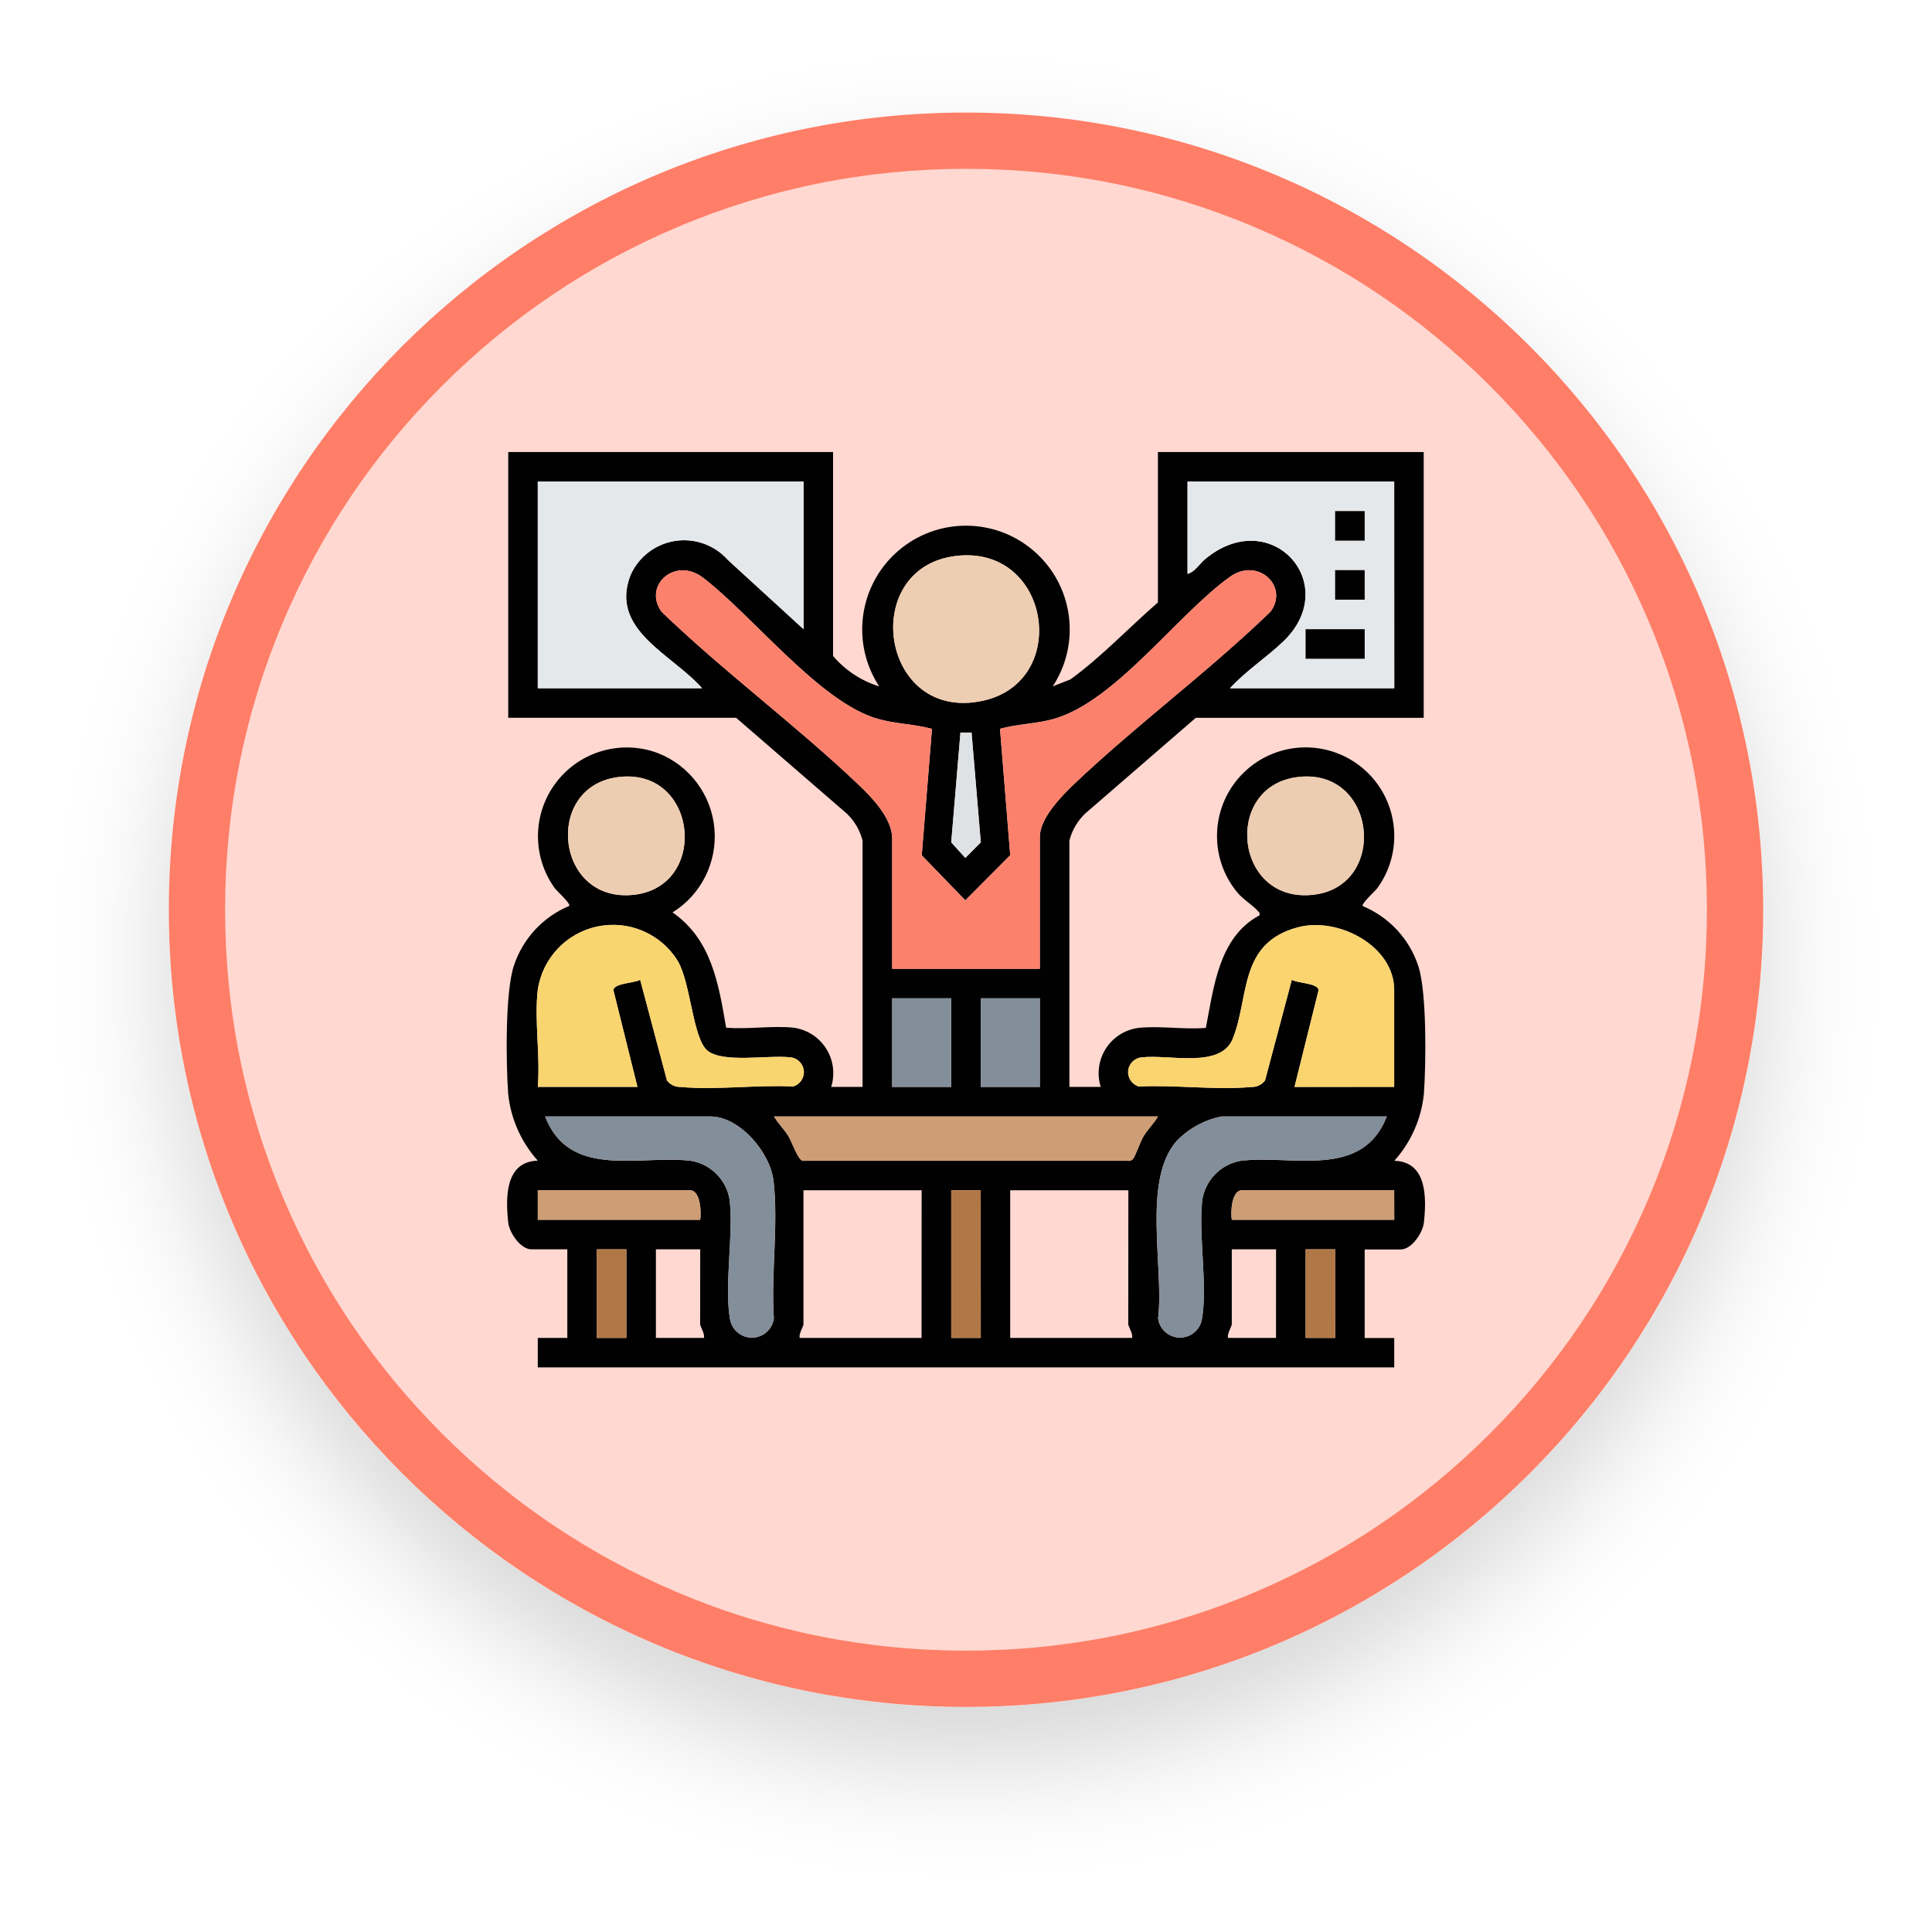
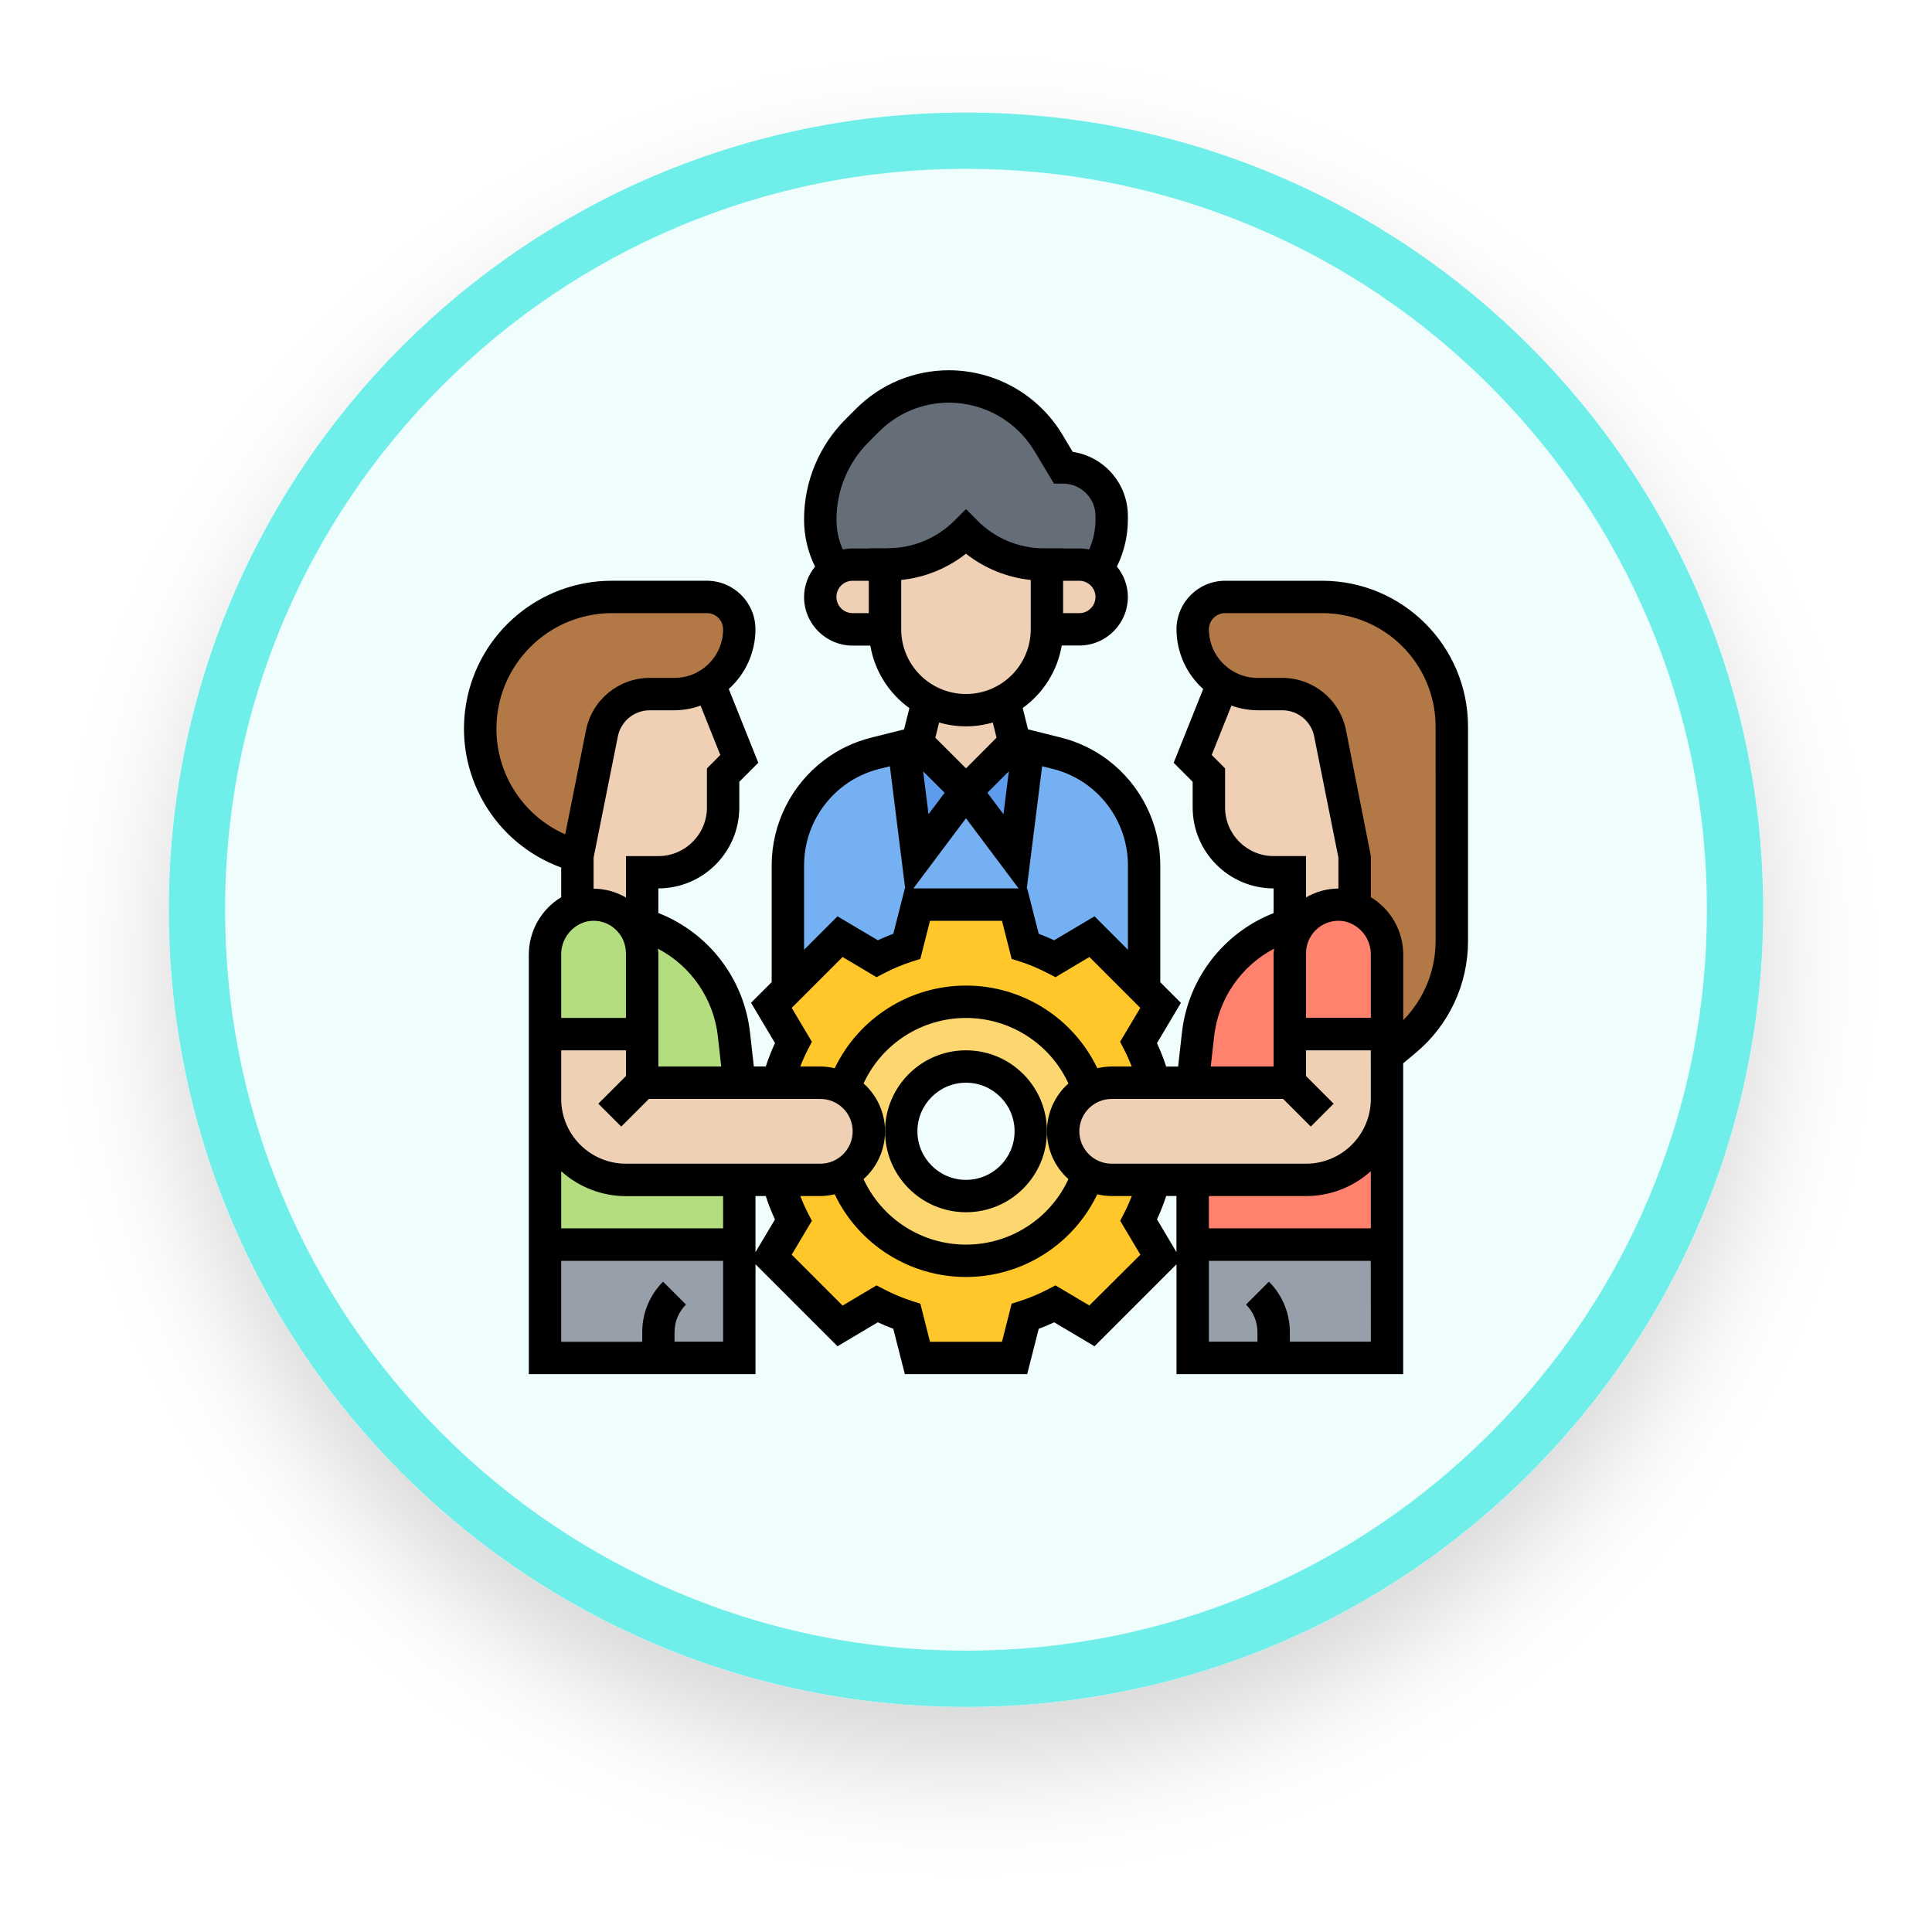
<svg xmlns="http://www.w3.org/2000/svg" width="103" height="103" viewBox="0 0 103 103">
  <defs>
    <filter id="Path_978624" x="0" y="0" width="103" height="103" filterUnits="userSpaceOnUse">
      <feOffset dy="3" input="SourceAlpha" />
      <feGaussianBlur stdDeviation="3" result="blur" />
      <feFlood flood-opacity="0.161" />
      <feComposite operator="in" in2="blur" />
      <feComposite in="SourceGraphic" />
    </filter>
-     <clipPath id="clip-path">
-       <rect id="Rectangle_405911" data-name="Rectangle 405911" width="48.973" height="48.802" fill="none" />
-     </clipPath>
  </defs>
-   <g id="Group_1151298" data-name="Group 1151298" transform="translate(-201 -320)">
-     <g transform="matrix(1, 0, 0, 1, 201, 320)" filter="url(#Path_978624)">
-       <g id="Path_978624-2" data-name="Path 978624" transform="translate(9 6)" fill="#ffd8d1">
-         <path d="M 42.5 83.5 C 36.964 83.5 31.595 82.416 26.541 80.279 C 21.659 78.214 17.274 75.257 13.509 71.491 C 9.743 67.726 6.786 63.341 4.721 58.459 C 2.584 53.405 1.5 48.036 1.5 42.5 C 1.5 36.964 2.584 31.595 4.721 26.541 C 6.786 21.659 9.743 17.274 13.509 13.509 C 17.274 9.743 21.659 6.786 26.541 4.721 C 31.595 2.584 36.964 1.5 42.5 1.5 C 48.036 1.5 53.405 2.584 58.459 4.721 C 63.341 6.786 67.726 9.743 71.491 13.509 C 75.257 17.274 78.214 21.659 80.279 26.541 C 82.416 31.595 83.5 36.964 83.5 42.5 C 83.5 48.036 82.416 53.405 80.279 58.459 C 78.214 63.341 75.257 67.726 71.491 71.491 C 67.726 75.257 63.341 78.214 58.459 80.279 C 53.405 82.416 48.036 83.5 42.5 83.5 Z" stroke="none" />
-         <path d="M 42.5 3 C 37.166 3 31.994 4.044 27.126 6.103 C 22.422 8.092 18.198 10.941 14.569 14.569 C 10.941 18.198 8.092 22.422 6.103 27.126 C 4.044 31.994 3 37.166 3 42.5 C 3 47.834 4.044 53.006 6.103 57.874 C 8.092 62.578 10.941 66.802 14.569 70.431 C 18.198 74.059 22.422 76.908 27.126 78.897 C 31.994 80.956 37.166 82 42.5 82 C 47.834 82 53.006 80.956 57.874 78.897 C 62.578 76.908 66.802 74.059 70.431 70.431 C 74.059 66.802 76.908 62.578 78.897 57.874 C 80.956 53.006 82 47.834 82 42.5 C 82 37.166 80.956 31.994 78.897 27.126 C 76.908 22.422 74.059 18.198 70.431 14.569 C 66.802 10.941 62.578 8.092 57.874 6.103 C 53.006 4.044 47.834 3 42.5 3 M 42.5 0 C 65.972 0 85 19.028 85 42.5 C 85 65.972 65.972 85 42.5 85 C 19.028 85 0 65.972 0 42.5 C 0 19.028 19.028 0 42.5 0 Z" stroke="none" fill="#ff7e67" />
-       </g>
-     </g>
-     <g id="Group_1151299" data-name="Group 1151299" transform="translate(228.013 344.099)">
-       <g id="Group_1151299-2" data-name="Group 1151299" clip-path="url(#clip-path)">
-         <path id="Path_990233" data-name="Path 990233" d="M17.4,0V10.872a5.243,5.243,0,0,0,2.46,1.622,5.532,5.532,0,1,1,9.25,0l.952-.376c1.67-1.219,3.1-2.746,4.657-4.1V0h14.17V14.169H36.738l-5.907,5.114A3.035,3.035,0,0,0,30,20.712V33.847H31.67A2.436,2.436,0,0,1,33.687,30.7c1.124-.122,2.442.1,3.588,0,.42-2.167.692-4.847,2.858-6,.032-.137-.02-.161-.1-.247-.266-.3-.78-.606-1.087-.979a4.725,4.725,0,1,1,7.464-.216c-.121.164-.877.834-.77.951A5.222,5.222,0,0,1,48.6,27.4c.461,1.4.412,5.22.3,6.8a6.288,6.288,0,0,1-1.578,3.586c1.749.043,1.722,1.982,1.575,3.3-.062.551-.659,1.426-1.23,1.426H45.742v4.723h1.575V48.8H1.657V47.228H3.232V42.505H1.313c-.572,0-1.169-.876-1.23-1.426-.147-1.315-.174-3.255,1.575-3.3A6.287,6.287,0,0,1,.079,34.2c-.116-1.577-.166-5.394.3-6.8A5.222,5.222,0,0,1,3.33,24.2c.107-.117-.649-.786-.77-.951a4.733,4.733,0,0,1,5.519-7.191,4.771,4.771,0,0,1,.763,8.487c2.081,1.441,2.458,3.812,2.856,6.144,1.145.1,2.464-.118,3.588,0A2.447,2.447,0,0,1,17.3,33.847h1.673V20.712a3.037,3.037,0,0,0-.834-1.43l-5.907-5.114H.083V0ZM15.827,1.574H1.657v11.02h8.758C8.859,10.8,5.461,9.5,6.6,6.567a3.121,3.121,0,0,1,5.193-.812l4.033,3.691Zm31.489,0H36.3v4.92c.384-.093.635-.533.938-.785,3.514-2.919,7.331,1.337,4.181,4.377-.887.856-2.016,1.582-2.855,2.508h8.758ZM23.973,5.538c-5.239.608-4.056,8.924,1.424,7.72,4.691-1.03,3.595-8.3-1.424-7.72m4.45,22.012V20.515c0-.987,1.148-2.17,1.818-2.807,3.335-3.17,7.162-5.988,10.482-9.2,1-1.357-.681-2.914-2.156-1.861-2.829,2.02-6.131,6.679-9.434,7.589-.932.257-1.9.261-2.833.517l.546,6.741L24.451,23.9,22.128,21.5l.546-6.741c-.957-.26-1.954-.263-2.91-.539-3.073-.885-6.651-5.5-9.3-7.524-1.47-1.123-3.213.4-2.211,1.817,3.325,3.2,7.147,6.028,10.482,9.2.735.7,1.818,1.808,1.818,2.905V27.55Zm-3.64-12.594h-.592L23.7,20.808l.752.831.824-.831ZM5.865,17.343c-3.913.568-3.255,6.76.948,6.26,4.026-.479,3.355-6.885-.948-6.26m36.212,0c-3.912.568-3.255,6.76.948,6.26,4.025-.479,3.355-6.885-.948-6.26M1.657,28.681c-.189,1.593.141,3.534,0,5.166H6.971L5.687,28.683c.057-.374,1.11-.359,1.429-.545L8.543,33.5a.884.884,0,0,0,.736.347c1.89.174,4.066-.122,5.986-.026a.793.793,0,0,0-.174-1.555c-1.128-.131-3.533.322-4.377-.346-.8-.634-.889-3.6-1.6-4.8a4.057,4.057,0,0,0-7.459,1.555m45.659,5.166V28.681c0-2.353-2.983-3.907-5.119-3.347-3.2.838-2.585,3.725-3.492,5.954-.647,1.591-3.409.818-4.823.982a.793.793,0,0,0-.174,1.555c1.92-.1,4.1.2,5.986.026a.884.884,0,0,0,.736-.347l1.428-5.367c.319.186,1.372.171,1.429.545L42,33.847ZM23.7,29.124H20.551v4.723H23.7Zm4.723,0H25.274v4.723h3.149Zm-26.372,6.3c1.3,3.4,5.118,2.016,7.814,2.37A2.512,2.512,0,0,1,11.892,39.9c.207,1.916-.306,4.564.023,6.373a1.182,1.182,0,0,0,2.329-.084c-.158-2.34.255-5.046-.019-7.343-.179-1.5-1.791-3.422-3.367-3.422Zm32.67,0H14.253c.218.38.541.676.768,1.053.185.306.51,1.262.756,1.31l17.326,0a.316.316,0,0,0,.291-.1c.123-.149.387-.924.56-1.211.227-.376.55-.673.768-1.053m12.2,0H38.116A4.575,4.575,0,0,0,35.7,36.747c-1.833,2.12-.645,6.77-.973,9.439a1.182,1.182,0,0,0,2.329.084c.329-1.809-.184-4.457.023-6.373a2.512,2.512,0,0,1,2.026-2.106c2.706-.355,6.5,1.026,7.815-2.37m-36.606,5.51c.071-.4.015-1.574-.541-1.574H1.657v1.574Zm11.808-1.574h-6.3V46.49c0,.137-.263.516-.2.738h6.495Zm3.149,0H23.7v7.871h1.574Zm7.872,0h-6.3v7.871h6.495c.066-.222-.2-.6-.2-.738Zm14.17,0H39.2c-.556,0-.612,1.179-.541,1.574h8.66ZM6.381,42.505H4.806v4.723H6.381Zm3.936,0H7.955v4.723h2.558c.066-.222-.2-.6-.2-.738Zm30.7,0H38.657V46.49c0,.137-.263.516-.2.738h2.558Zm3.149,0H42.593v4.723h1.574Z" transform="translate(0)" fill="#010101" />
-         <path id="Path_990234" data-name="Path 990234" d="M60.822,53.222H52.95V46.285c0-1.1-1.083-2.207-1.818-2.9-3.335-3.17-7.157-5.994-10.482-9.2-1-1.414.741-2.94,2.211-1.817,2.651,2.025,6.229,6.639,9.3,7.524.956.275,1.953.279,2.91.539l-.546,6.741,2.323,2.405,2.395-2.405L58.7,40.428c.93-.255,1.9-.26,2.833-.517,3.3-.91,6.6-5.569,9.434-7.589,1.475-1.053,3.151.5,2.156,1.861-3.32,3.21-7.147,6.028-10.482,9.2-.67.637-1.818,1.82-1.818,2.807Z" transform="translate(-32.399 -25.672)" fill="#fc816d" />
-         <path id="Path_990235" data-name="Path 990235" d="M22.578,7.987v7.871l-4.033-3.691a3.121,3.121,0,0,0-5.193.812c-1.14,2.935,2.258,4.229,3.814,6.027H8.408V7.987Z" transform="translate(-6.751 -6.413)" fill="#e4e8eb" />
-         <path id="Path_990236" data-name="Path 990236" d="M195.146,7.987v11.02h-8.758c.839-.926,1.968-1.651,2.855-2.508,3.15-3.04-.667-7.3-4.181-4.377-.3.252-.554.691-.937.785V7.987Zm-1.575,1.574H192v1.574h1.574Zm0,3.148H192v1.574h1.574Zm0,3.149h-3.149v1.574h3.149Z" transform="translate(-147.83 -6.413)" fill="#e4e8eb" />
-         <path id="Path_990237" data-name="Path 990237" d="M8.163,131.347a4.057,4.057,0,0,1,7.459-1.555c.709,1.193.8,4.164,1.6,4.8.844.668,3.249.215,4.377.346a.793.793,0,0,1,.174,1.555c-1.92-.1-4.1.2-5.986.026a.885.885,0,0,1-.736-.347L13.621,130.8c-.319.186-1.372.171-1.429.545l1.285,5.164H8.163c.141-1.631-.189-3.572,0-5.166" transform="translate(-6.506 -102.666)" fill="#f9d56f" />
-         <path id="Path_990238" data-name="Path 990238" d="M182.261,136.565h-5.314l1.285-5.164c-.057-.374-1.11-.359-1.429-.545l-1.428,5.367a.885.885,0,0,1-.736.347c-1.89.174-4.066-.122-5.986-.026a.793.793,0,0,1,.174-1.555c1.414-.164,4.177.609,4.823-.982.906-2.229.293-5.116,3.492-5.954,2.136-.56,5.119.994,5.119,3.348Z" transform="translate(-134.945 -102.718)" fill="#fad56f" />
-         <path id="Path_990239" data-name="Path 990239" d="M107.9,27.957c5.019-.582,6.114,6.691,1.424,7.721-5.479,1.2-6.663-7.113-1.424-7.721" transform="translate(-83.93 -22.42)" fill="#eeceb2" />
-         <path id="Path_990240" data-name="Path 990240" d="M10.4,179.692h8.807c1.576,0,3.189,1.924,3.367,3.422.274,2.3-.14,5,.019,7.343a1.182,1.182,0,0,1-2.329.084c-.329-1.809.184-4.457-.023-6.373a2.512,2.512,0,0,0-2.026-2.106c-2.7-.354-6.511,1.029-7.815-2.37" transform="translate(-8.354 -144.271)" fill="#828e9a" />
-         <path id="Path_990241" data-name="Path 990241" d="M188.049,179.692c-1.315,3.4-5.108,2.015-7.815,2.37a2.512,2.512,0,0,0-2.026,2.106c-.207,1.916.306,4.564-.023,6.373a1.182,1.182,0,0,1-2.329-.084c.328-2.669-.86-7.319.973-9.439a4.575,4.575,0,0,1,2.413-1.326Z" transform="translate(-141.126 -144.271)" fill="#828e9a" />
-         <path id="Path_990242" data-name="Path 990242" d="M92.773,179.692c-.218.38-.541.676-.768,1.053-.173.287-.437,1.062-.56,1.211a.316.316,0,0,1-.291.1l-17.326,0c-.246-.048-.572-1-.756-1.31-.227-.376-.55-.673-.768-1.053Z" transform="translate(-58.052 -144.271)" fill="#cd9d75" />
-         <path id="Path_990243" data-name="Path 990243" d="M19.168,87.8c4.3-.625,4.973,5.782.948,6.26-4.2.5-4.86-5.692-.948-6.26" transform="translate(-13.303 -70.462)" fill="#edcdb2" />
-         <path id="Path_990244" data-name="Path 990244" d="M202.872,87.8c4.3-.625,4.973,5.782.948,6.26-4.2.5-4.86-5.692-.948-6.26" transform="translate(-160.795 -70.462)" fill="#edcdb2" />
-         <rect id="Rectangle_405903" data-name="Rectangle 405903" width="3.149" height="4.723" transform="translate(20.551 29.124)" fill="#828e9a" />
-         <rect id="Rectangle_405904" data-name="Rectangle 405904" width="3.149" height="4.723" transform="translate(25.274 29.124)" fill="#828e9a" />
-         <path id="Path_990245" data-name="Path 990245" d="M17.067,201.232H8.408v-1.574h8.118c.556,0,.612,1.179.541,1.574" transform="translate(-6.751 -160.301)" fill="#cd9d75" />
-         <path id="Path_990246" data-name="Path 990246" d="M204.668,199.657v1.574h-8.659c-.071-.4-.015-1.574.541-1.574Z" transform="translate(-157.351 -160.3)" fill="#cd9d75" />
-         <rect id="Rectangle_405905" data-name="Rectangle 405905" width="1.574" height="7.871" transform="translate(23.7 39.357)" fill="#b17847" />
-         <rect id="Rectangle_405906" data-name="Rectangle 405906" width="1.574" height="4.723" transform="translate(4.806 42.505)" fill="#b17847" />
-         <rect id="Rectangle_405907" data-name="Rectangle 405907" width="1.574" height="4.723" transform="translate(42.593 42.505)" fill="#b17847" />
-         <path id="Path_990247" data-name="Path 990247" d="M121.309,75.867l.492,5.853-.824.831-.752-.831.492-5.853Z" transform="translate(-96.526 -60.912)" fill="#dee2e5" />
-         <rect id="Rectangle_405908" data-name="Rectangle 405908" width="3.149" height="1.574" transform="translate(42.593 9.446)" />
-         <rect id="Rectangle_405909" data-name="Rectangle 405909" width="1.574" height="1.574" transform="translate(44.167 3.149)" />
-         <rect id="Rectangle_405910" data-name="Rectangle 405910" width="1.574" height="1.574" transform="translate(44.167 6.297)" />
+   <g id="Group_1157304" data-name="Group 1157304" transform="translate(-171 -277)">
+     <g id="Group_1151298" data-name="Group 1151298" transform="translate(-30 -43)">
+       <g id="Group_1151609" data-name="Group 1151609">
+         <g transform="matrix(1, 0, 0, 1, 201, 320)" filter="url(#Path_978624)">
+           <g id="Path_978624-2" data-name="Path 978624" transform="translate(9 6)" fill="#effdfc">
+             <path d="M 42.5 83.5 C 36.964 83.5 31.595 82.416 26.541 80.279 C 21.659 78.214 17.274 75.257 13.509 71.491 C 9.743 67.726 6.786 63.341 4.721 58.459 C 2.584 53.405 1.5 48.036 1.5 42.5 C 1.5 36.964 2.584 31.595 4.721 26.541 C 6.786 21.659 9.743 17.274 13.509 13.509 C 17.274 9.743 21.659 6.786 26.541 4.721 C 31.595 2.584 36.964 1.5 42.5 1.5 C 48.036 1.5 53.405 2.584 58.459 4.721 C 63.341 6.786 67.726 9.743 71.491 13.509 C 75.257 17.274 78.214 21.659 80.279 26.541 C 82.416 31.595 83.5 36.964 83.5 42.5 C 83.5 48.036 82.416 53.405 80.279 58.459 C 78.214 63.341 75.257 67.726 71.491 71.491 C 67.726 75.257 63.341 78.214 58.459 80.279 C 53.405 82.416 48.036 83.5 42.5 83.5 Z" stroke="none" />
+             <path d="M 42.5 3 C 37.166 3 31.994 4.044 27.126 6.103 C 22.422 8.092 18.198 10.941 14.569 14.569 C 10.941 18.198 8.092 22.422 6.103 27.126 C 4.044 31.994 3 37.166 3 42.5 C 3 47.834 4.044 53.006 6.103 57.874 C 8.092 62.578 10.941 66.802 14.569 70.431 C 18.198 74.059 22.422 76.908 27.126 78.897 C 31.994 80.956 37.166 82 42.5 82 C 47.834 82 53.006 80.956 57.874 78.897 C 62.578 76.908 66.802 74.059 70.431 70.431 C 74.059 66.802 76.908 62.578 78.897 57.874 C 80.956 53.006 82 47.834 82 42.5 C 82 37.166 80.956 31.994 78.897 27.126 C 76.908 22.422 74.059 18.198 70.431 14.569 C 66.802 10.941 62.578 8.092 57.874 6.103 C 53.006 4.044 47.834 3 42.5 3 M 42.5 0 C 65.972 0 85 19.028 85 42.5 C 85 65.972 65.972 85 42.5 85 C 19.028 85 0 65.972 0 42.5 C 0 19.028 19.028 0 42.5 0 Z" stroke="none" fill="#70efea" />
+           </g>
+         </g>
+         <g id="controlar" transform="translate(224.74 338.74)">
+           <g id="Group_1157013" data-name="Group 1157013" transform="translate(1.863 1.863)">
+             <g id="Group_1156988" data-name="Group 1156988" transform="translate(3.453 45.751)">
+               <path id="Path_991059" data-name="Path 991059" d="M6,55H16.359v6.043H6Z" transform="translate(-6 -55)" fill="#969faa" />
+             </g>
+             <g id="Group_1156989" data-name="Group 1156989" transform="translate(37.982 45.751)">
+               <path id="Path_991060" data-name="Path 991060" d="M46,55H56.359v6.043H46Z" transform="translate(-46 -55)" fill="#969faa" />
+             </g>
+             <g id="Group_1156990" data-name="Group 1156990" transform="translate(3.453 37.982)">
+               <path id="Path_991061" data-name="Path 991061" d="M16.359,50.316v3.453H6V46a4.318,4.318,0,0,0,4.316,4.316Z" transform="translate(-6 -46)" fill="#b4dd7f" />
+             </g>
+             <g id="Group_1156991" data-name="Group 1156991" transform="translate(8.011 28.53)">
+               <path id="Path_991062" data-name="Path 991062" d="M11.28,35.05a4.682,4.682,0,0,1,.622.164A6.926,6.926,0,0,1,16.8,41.093l.285,2.547H11.9V36.733A2.592,2.592,0,0,0,11.28,35.05Z" transform="translate(-11.28 -35.05)" fill="#b4dd7f" />
+             </g>
+             <g id="Group_1156992" data-name="Group 1156992" transform="translate(3.453 27.626)">
+               <path id="Path_991063" data-name="Path 991063" d="M8.072,34.052a2.59,2.59,0,0,1,3.108,2.538v4.316H6V36.694a2.69,2.69,0,0,1,1.726-2.547A2.261,2.261,0,0,1,8.072,34.052Z" transform="translate(-6 -34.003)" fill="#b4dd7f" />
+             </g>
+             <g id="Group_1156993" data-name="Group 1156993" transform="translate(37.982 37.982)">
+               <path id="Path_991064" data-name="Path 991064" d="M56.359,46v7.769H46V50.316h6.043A4.318,4.318,0,0,0,56.359,46Z" transform="translate(-46 -46)" fill="#ff826e" />
+             </g>
+             <g id="Group_1156994" data-name="Group 1156994" transform="translate(37.982 28.53)">
+               <path id="Path_991065" data-name="Path 991065" d="M51.179,35.214a4.682,4.682,0,0,1,.622-.164,2.592,2.592,0,0,0-.622,1.683v6.906H46l.285-2.547A6.926,6.926,0,0,1,51.179,35.214Z" transform="translate(-46 -35.05)" fill="#ff826e" />
+             </g>
+             <g id="Group_1156995" data-name="Group 1156995" transform="translate(43.161 27.626)">
+               <path id="Path_991066" data-name="Path 991066" d="M55.453,34.147a2.69,2.69,0,0,1,1.726,2.547v4.213H52V36.59a2.59,2.59,0,0,1,3.108-2.538,2.261,2.261,0,0,1,.345.095Z" transform="translate(-52 -34.003)" fill="#ff826e" />
+             </g>
+             <g id="Group_1156996" data-name="Group 1156996" transform="translate(16.401 19.172)">
+               <path id="Path_991067" data-name="Path 991067" d="M33.085,30.071l.734-5.861,1.511.38a6.093,6.093,0,0,1,2.2,1.045,6.281,6.281,0,0,1,1.813,2.175,6.089,6.089,0,0,1,.647,2.745v6.6l-2.78-2.78-1.977,1.174a10.28,10.28,0,0,0-1.588-.665l-.561-2.218H27.906l-.561,2.218a10.28,10.28,0,0,0-1.588.665L23.78,34.37,21,37.15v-6.6a6.169,6.169,0,0,1,2.46-4.92,6.093,6.093,0,0,1,2.2-1.045l1.511-.38.734,5.861,2.59-3.453Z" transform="translate(-21 -24.21)" fill="#75b1f2" />
+             </g>
+             <g id="Group_1156997" data-name="Group 1156997" transform="translate(25.897 18.991)">
+               <path id="Path_991068" data-name="Path 991068" d="M35.323,24.181l-.734,5.861L32,26.59,34.59,24Z" transform="translate(-32 -24)" fill="#5d9cec" />
+             </g>
+             <g id="Group_1156998" data-name="Group 1156998" transform="translate(22.573 18.991)">
+               <path id="Path_991069" data-name="Path 991069" d="M31.473,26.59l-2.59,3.453-.734-5.861L28.884,24Z" transform="translate(-28.15 -24)" fill="#5d9cec" />
+             </g>
+             <g id="Group_1156999" data-name="Group 1156999" transform="translate(15.521 41.979)">
+               <path id="Path_991070" data-name="Path 991070" d="M40.223,51.51a10.28,10.28,0,0,1-.665,1.588l1.174,1.977-3.66,3.66L35.1,57.562a10.28,10.28,0,0,1-1.588.665l-.561,2.218H27.766l-.561-2.218a10.28,10.28,0,0,1-1.588-.665L23.64,58.736l-3.66-3.66L21.154,53.1a10.281,10.281,0,0,1-.665-1.588l.035-.561h2.063a2.537,2.537,0,0,0,1.243-.319,6.911,6.911,0,0,0,13.052,0,2.537,2.537,0,0,0,1.243.319H40.4Z" transform="translate(-19.98 -50.63)" fill="#ffc729" />
+             </g>
+             <g id="Group_1157000" data-name="Group 1157000" transform="translate(15.521 27.623)">
+               <path id="Path_991071" data-name="Path 991071" d="M39.558,41.346a10.28,10.28,0,0,1,.665,1.588l.207.561h-2.3a2.537,2.537,0,0,0-1.243.319,6.911,6.911,0,0,0-13.052,0,2.537,2.537,0,0,0-1.243-.319H20.481l.009-.561a10.28,10.28,0,0,1,.665-1.588L19.98,39.369l.88-.88,2.78-2.78,1.977,1.174a10.28,10.28,0,0,1,1.588-.665L27.766,34h5.179l.561,2.218a10.28,10.28,0,0,1,1.588.665l1.977-1.174,2.78,2.78.88.88Z" transform="translate(-19.98 -34)" fill="#ffc729" />
+             </g>
+             <g id="Group_1157001" data-name="Group 1157001" transform="translate(19.371 32.803)">
+               <path id="Path_991072" data-name="Path 991072" d="M34.419,46.906a3.453,3.453,0,1,0-3.453,3.453A3.452,3.452,0,0,0,34.419,46.906Zm1.726,0a2.58,2.58,0,0,0,1.347,2.27,6.911,6.911,0,0,1-13.052,0,2.586,2.586,0,0,0,.587-4.1,2.678,2.678,0,0,0-.587-.44,6.911,6.911,0,0,1,13.052,0,2.678,2.678,0,0,0-.587.44A2.583,2.583,0,0,0,36.145,46.906Z" transform="translate(-24.44 -40)" fill="#fcd770" />
+             </g>
+             <g id="Group_1157002" data-name="Group 1157002" transform="translate(0 11.222)">
+               <path id="Path_991073" data-name="Path 991073" d="M14.085,15a1.732,1.732,0,0,1,1.726,1.726,3.475,3.475,0,0,1-1.01,2.443,3.51,3.51,0,0,1-2.443,1.01H11.029a2.588,2.588,0,0,0-2.538,2.08L7.179,28.812l-.38-.129A7.021,7.021,0,0,1,9.027,15Z" transform="translate(-2 -15)" fill="#b27946" />
+             </g>
+             <g id="Group_1157003" data-name="Group 1157003" transform="translate(37.982 11.222)">
+               <path id="Path_991074" data-name="Path 991074" d="M57.326,38.652l-.967.8V34.095a2.69,2.69,0,0,0-1.726-2.547V28.812L53.32,22.26a2.588,2.588,0,0,0-2.538-2.08H49.453A3.459,3.459,0,0,1,46,16.726,1.739,1.739,0,0,1,47.726,15h5.179a6.9,6.9,0,0,1,6.906,6.906V33.344A6.89,6.89,0,0,1,57.326,38.652Z" transform="translate(-46 -15)" fill="#b27946" />
+             </g>
+             <g id="Group_1157004" data-name="Group 1157004" transform="translate(18.128)">
+               <path id="Path_991075" data-name="Path 991075" d="M38.538,8.906v.2a4.82,4.82,0,0,1-.8,2.659,1.7,1.7,0,0,0-.924-.268H35.085v-.009h-.147A5.9,5.9,0,0,1,30.769,9.76,5.9,5.9,0,0,1,26.6,11.487h-.147V11.5H24.726a1.7,1.7,0,0,0-.924.268A4.82,4.82,0,0,1,23,9.1a6.722,6.722,0,0,1,1.968-4.756l.544-.544A6.162,6.162,0,0,1,35.154,5l.794,1.321a2.586,2.586,0,0,1,2.59,2.59Z" transform="translate(-23 -2)" fill="#656d78" />
+             </g>
+             <g id="Group_1157005" data-name="Group 1157005" transform="translate(30.213 9.496)">
+               <path id="Path_991076" data-name="Path 991076" d="M39.944,13.509a1.688,1.688,0,0,1,.509,1.217,1.732,1.732,0,0,1-1.726,1.726H37V13h1.726a1.7,1.7,0,0,1,.924.268A1.562,1.562,0,0,1,39.944,13.509Z" transform="translate(-37 -13)" fill="#f0d0b4" />
+             </g>
+             <g id="Group_1157006" data-name="Group 1157006" transform="translate(21.581 7.76)">
+               <path id="Path_991077" data-name="Path 991077" d="M35.632,12.725v3.453a4.316,4.316,0,0,1-8.632,0V12.716h.147a5.9,5.9,0,0,0,4.169-1.726,5.9,5.9,0,0,0,4.169,1.726h.147Z" transform="translate(-27 -10.99)" fill="#f0d0b4" />
+             </g>
+             <g id="Group_1157007" data-name="Group 1157007" transform="translate(23.307 16.755)">
+               <path id="Path_991078" data-name="Path 991078" d="M29.561,21.41a4.36,4.36,0,0,0,4.057,0l.561,2.236-2.59,2.59L29,23.646Z" transform="translate(-29 -21.41)" fill="#f0d0b4" />
+             </g>
+             <g id="Group_1157008" data-name="Group 1157008" transform="translate(18.128 9.496)">
+               <path id="Path_991079" data-name="Path 991079" d="M26.453,16.444v.009H24.726A1.739,1.739,0,0,1,23,14.726a1.73,1.73,0,0,1,.8-1.459A1.7,1.7,0,0,1,24.726,13h1.726Z" transform="translate(-23 -13)" fill="#f0d0b4" />
+             </g>
+             <g id="Group_1157009" data-name="Group 1157009" transform="translate(5.179 15.857)">
+               <path id="Path_991080" data-name="Path 991080" d="M11.453,30.409v2.8a4.682,4.682,0,0,0-.622-.164,2.6,2.6,0,0,0-2.486-.855A2.261,2.261,0,0,0,8,32.283V29.546l1.312-6.552a2.588,2.588,0,0,1,2.538-2.08h1.329a3.415,3.415,0,0,0,1.856-.544l1.6,4-.863.863v1.726a3.452,3.452,0,0,1-3.453,3.453Z" transform="translate(-8 -20.37)" fill="#f0d0b4" />
+             </g>
+             <g id="Group_1157010" data-name="Group 1157010" transform="translate(3.453 34.529)">
+               <path id="Path_991081" data-name="Path 991081" d="M11.179,42v2.59h9.5a2.537,2.537,0,0,1,1.243.319,2.678,2.678,0,0,1,.587.44,2.586,2.586,0,0,1-.587,4.1,2.537,2.537,0,0,1-1.243.319H10.316A4.318,4.318,0,0,1,6,45.453V42Z" transform="translate(-6 -42)" fill="#f0d0b4" />
+             </g>
+             <g id="Group_1157011" data-name="Group 1157011" transform="translate(31.076 34.529)">
+               <path id="Path_991082" data-name="Path 991082" d="M55.265,44.59v.863a4.318,4.318,0,0,1-4.316,4.316H40.59a2.537,2.537,0,0,1-1.243-.319,2.586,2.586,0,0,1-.587-4.1,2.678,2.678,0,0,1,.587-.44,2.537,2.537,0,0,1,1.243-.319h9.5V42h5.179v2.59Z" transform="translate(-38 -42)" fill="#f0d0b4" />
+             </g>
+             <g id="Group_1157012" data-name="Group 1157012" transform="translate(37.982 15.857)">
+               <path id="Path_991083" data-name="Path 991083" d="M54.287,32.188a2.6,2.6,0,0,0-2.486.855,4.683,4.683,0,0,0-.622.164v-2.8h-.863a3.452,3.452,0,0,1-3.453-3.453V25.23L46,24.367l1.6-4a3.415,3.415,0,0,0,1.856.544h1.329a2.588,2.588,0,0,1,2.538,2.08l1.312,6.552v2.736a2.261,2.261,0,0,0-.345-.095Z" transform="translate(-46 -20.37)" fill="#f0d0b4" />
+             </g>
+           </g>
+           <g id="Group_1157014" data-name="Group 1157014" transform="translate(1 1)">
+             <path id="Path_991084" data-name="Path 991084" d="M31.316,51.632A4.316,4.316,0,1,0,27,47.316,4.321,4.321,0,0,0,31.316,51.632Zm0-6.906a2.59,2.59,0,1,1-2.59,2.59A2.593,2.593,0,0,1,31.316,44.726Z" transform="translate(-4.556 -6.744)" />
+             <path id="Path_991085" data-name="Path 991085" d="M46.751,12.222H41.572a2.593,2.593,0,0,0-2.59,2.59,4.29,4.29,0,0,0,1.423,3.181l-1.574,3.933,1.013,1.013v1.369a4.321,4.321,0,0,0,4.316,4.316V29.94a7.776,7.776,0,0,0-4.891,6.4l-.2,1.782h-.638a10.918,10.918,0,0,0-.49-1.248l1.277-2.149-1.1-1.1V27.381a7.045,7.045,0,0,0-2.8-5.609,6.972,6.972,0,0,0-2.507-1.193l-1.745-.437-.284-1.136a5.176,5.176,0,0,0,2.083-3.332H33.8a2.593,2.593,0,0,0,2.59-2.59,2.564,2.564,0,0,0-.586-1.62,5.634,5.634,0,0,0,.586-2.5v-.2a3.458,3.458,0,0,0-2.941-3.415l-.565-.943A7.064,7.064,0,0,0,26.86,1a6.98,6.98,0,0,0-4.968,2.058l-.54.54a7.543,7.543,0,0,0-2.225,5.371,5.635,5.635,0,0,0,.586,2.5,2.562,2.562,0,0,0-.586,1.62,2.593,2.593,0,0,0,2.59,2.59h.942a5.18,5.18,0,0,0,2.083,3.332l-.284,1.136-1.745.437a6.955,6.955,0,0,0-2.506,1.193A7.043,7.043,0,0,0,17.4,27.382V33.62l-1.1,1.1,1.277,2.149a10.918,10.918,0,0,0-.49,1.248h-.638l-.2-1.782a7.776,7.776,0,0,0-4.891-6.4V28.623a4.321,4.321,0,0,0,4.316-4.316V22.938l1.013-1.013-1.574-3.933a4.29,4.29,0,0,0,1.423-3.181,2.593,2.593,0,0,0-2.59-2.59H8.886A7.883,7.883,0,0,0,6.179,27.51v1.584a3.573,3.573,0,0,0-1.726,3.085V54.52H16.538V48.661l4.371,4.371,2.149-1.277c.274.127.551.243.825.345L24.5,54.52h6.522l.615-2.419c.275-.1.552-.218.825-.345l2.149,1.277,4.371-4.371V54.52H51.067V37.948l.657-.548a7.747,7.747,0,0,0,2.8-5.968V19.991a7.778,7.778,0,0,0-7.769-7.769ZM41.572,24.307V22.223l-.713-.714,1.052-2.631a4.255,4.255,0,0,0,1.387.249h1.33a1.731,1.731,0,0,1,1.693,1.388l1.293,6.466v1.65a3.434,3.434,0,0,0-1.726.473V26.9H44.161A2.593,2.593,0,0,1,41.572,24.307Zm-.585,12.22a6.047,6.047,0,0,1,3.2-4.693c-.006.081-.027.16-.027.242v6.043H40.809ZM31.818,22.111l.571.142a5.242,5.242,0,0,1,1.889.9,5.311,5.311,0,0,1,2.115,4.229v4.511l-1.782-1.782-2.149,1.277c-.274-.127-.551-.243-.825-.345l-.616-2.42H31Zm-4.058.112-1.634-1.634.2-.811a5.088,5.088,0,0,0,2.862,0l.2.811Zm2.284.157-.287,2.289L28.9,23.525Zm-3.424,1.145-.858,1.145-.287-2.289Zm1.139,1.358,2.805,3.74H24.955ZM33.8,13.948h-.863V12.222H33.8a.863.863,0,0,1,0,1.726Zm-11.222,0h-.863a.863.863,0,0,1,0-1.726h.863Zm1.012-3.459H22.581V10.5h-.863a2.582,2.582,0,0,0-.527.054,3.934,3.934,0,0,1-.337-1.581,5.83,5.83,0,0,1,1.719-4.15l.54-.54A5.267,5.267,0,0,1,26.86,2.726,5.329,5.329,0,0,1,31.405,5.3l1.045,1.744h.489a1.728,1.728,0,0,1,1.726,1.726v.2a3.926,3.926,0,0,1-.338,1.581A2.574,2.574,0,0,0,33.8,10.5h-.863v-.006H31.928A5,5,0,0,1,28.37,9.016L27.76,8.4l-.61.611a5,5,0,0,1-3.557,1.474Zm.715,4.316V12.179a6.686,6.686,0,0,0,3.453-1.4,6.693,6.693,0,0,0,3.453,1.4v2.627a3.453,3.453,0,1,1-6.906,0ZM19.128,27.382a5.31,5.31,0,0,1,2.115-4.228,5.25,5.25,0,0,1,1.889-.9l.571-.142.814,6.511H24.5l-.615,2.419c-.275.1-.552.218-.825.345L20.91,30.111l-1.783,1.782Zm-.66,7.611,2.713-2.713,1.808,1.076.426-.22a9.509,9.509,0,0,1,1.455-.609l.456-.145.515-2.032h3.837l.516,2.032.456.145a9.51,9.51,0,0,1,1.455.609l.426.22,1.808-1.076,2.713,2.713L35.976,36.8l.22.426c.151.293.281.59.4.892H35.529a3.415,3.415,0,0,0-.768.093,7.762,7.762,0,0,0-14,0,3.415,3.415,0,0,0-.768-.093H18.924a9.435,9.435,0,0,1,.4-.892l.22-.426Zm3.83,4.029a6.017,6.017,0,0,1,10.923,0,3.412,3.412,0,0,0,0,5.1,6.017,6.017,0,0,1-10.923,0,3.411,3.411,0,0,0,0-5.1Zm-7.765-2.495.177,1.592H11.359V32.076c0-.082-.021-.161-.027-.242A6.047,6.047,0,0,1,14.534,36.527Zm-.585-14.3v2.084a2.593,2.593,0,0,1-2.59,2.59H9.632v2.21a3.437,3.437,0,0,0-1.726-.473v-1.65L9.2,20.516a1.731,1.731,0,0,1,1.693-1.388h1.33a4.255,4.255,0,0,0,1.387-.249l1.052,2.631ZM2.726,20.108a6.167,6.167,0,0,1,6.16-6.16h5.062a.864.864,0,0,1,.863.863,2.593,2.593,0,0,1-2.59,2.59h-1.33a3.462,3.462,0,0,0-3.386,2.775L6.393,25.741a6.151,6.151,0,0,1-3.667-5.633Zm3.453,12.07a1.805,1.805,0,0,1,1.375-1.794,1.905,1.905,0,0,1,.354-.035A1.7,1.7,0,0,1,9,30.743a1.725,1.725,0,0,1,.63,1.333v3.453H6.179Zm0,6.8V37.256H9.632v1.369L8.159,40.1l1.221,1.221,1.474-1.474h9.138a1.726,1.726,0,1,1,0,3.453H9.632a3.456,3.456,0,0,1-3.453-3.453Zm8.632,13.812h-2.59v-.506a2.07,2.07,0,0,1,.61-1.474l-1.221-1.221A3.785,3.785,0,0,0,10.5,52.288v.506H6.179V48.478h8.632Zm0-6.043H6.179V43.7a5.153,5.153,0,0,0,3.453,1.329h5.179Zm1.726,1.268V45.025h.548a10.918,10.918,0,0,0,.49,1.248Zm17.8,2.844L32.53,49.788l-.426.22a9.509,9.509,0,0,1-1.455.609l-.456.145-.515,2.032H25.842l-.516-2.032-.456-.145a9.509,9.509,0,0,1-1.455-.609l-.426-.22-1.808,1.076L18.468,48.15l1.076-1.808-.22-.426a9.65,9.65,0,0,1-.4-.892h1.067a3.415,3.415,0,0,0,.768-.093,7.762,7.762,0,0,0,14,0,3.421,3.421,0,0,0,.768.093H36.6c-.118.3-.248.6-.4.892l-.22.426,1.076,1.808Zm3.606-4.591a11.116,11.116,0,0,0,.49-1.248h.547v2.995Zm11.4,6.521H45.025v-.506a3.785,3.785,0,0,0-1.116-2.694l-1.221,1.221a2.071,2.071,0,0,1,.61,1.474v.506h-2.59V48.478h8.632Zm0-6.043H40.708V45.025h5.179A5.153,5.153,0,0,0,49.341,43.7Zm0-7.769v.863A3.456,3.456,0,0,1,45.888,43.3H35.529a1.726,1.726,0,1,1,0-3.453h9.138l1.474,1.474L47.361,40.1l-1.474-1.474V37.256h3.453Zm0-3.453H45.888V32.076a1.73,1.73,0,0,1,2.078-1.692,1.805,1.805,0,0,1,1.375,1.794Zm3.453-4.1a6.02,6.02,0,0,1-1.726,4.225V32.178a3.574,3.574,0,0,0-1.726-3.085V26.9l-1.327-6.719A3.462,3.462,0,0,0,44.628,17.4H43.3a2.593,2.593,0,0,1-2.59-2.59.864.864,0,0,1,.863-.863h5.179a6.05,6.05,0,0,1,6.043,6.043Z" transform="translate(-1 -1)" />
+           </g>
+         </g>
      </g>
    </g>
  </g>
</svg>
